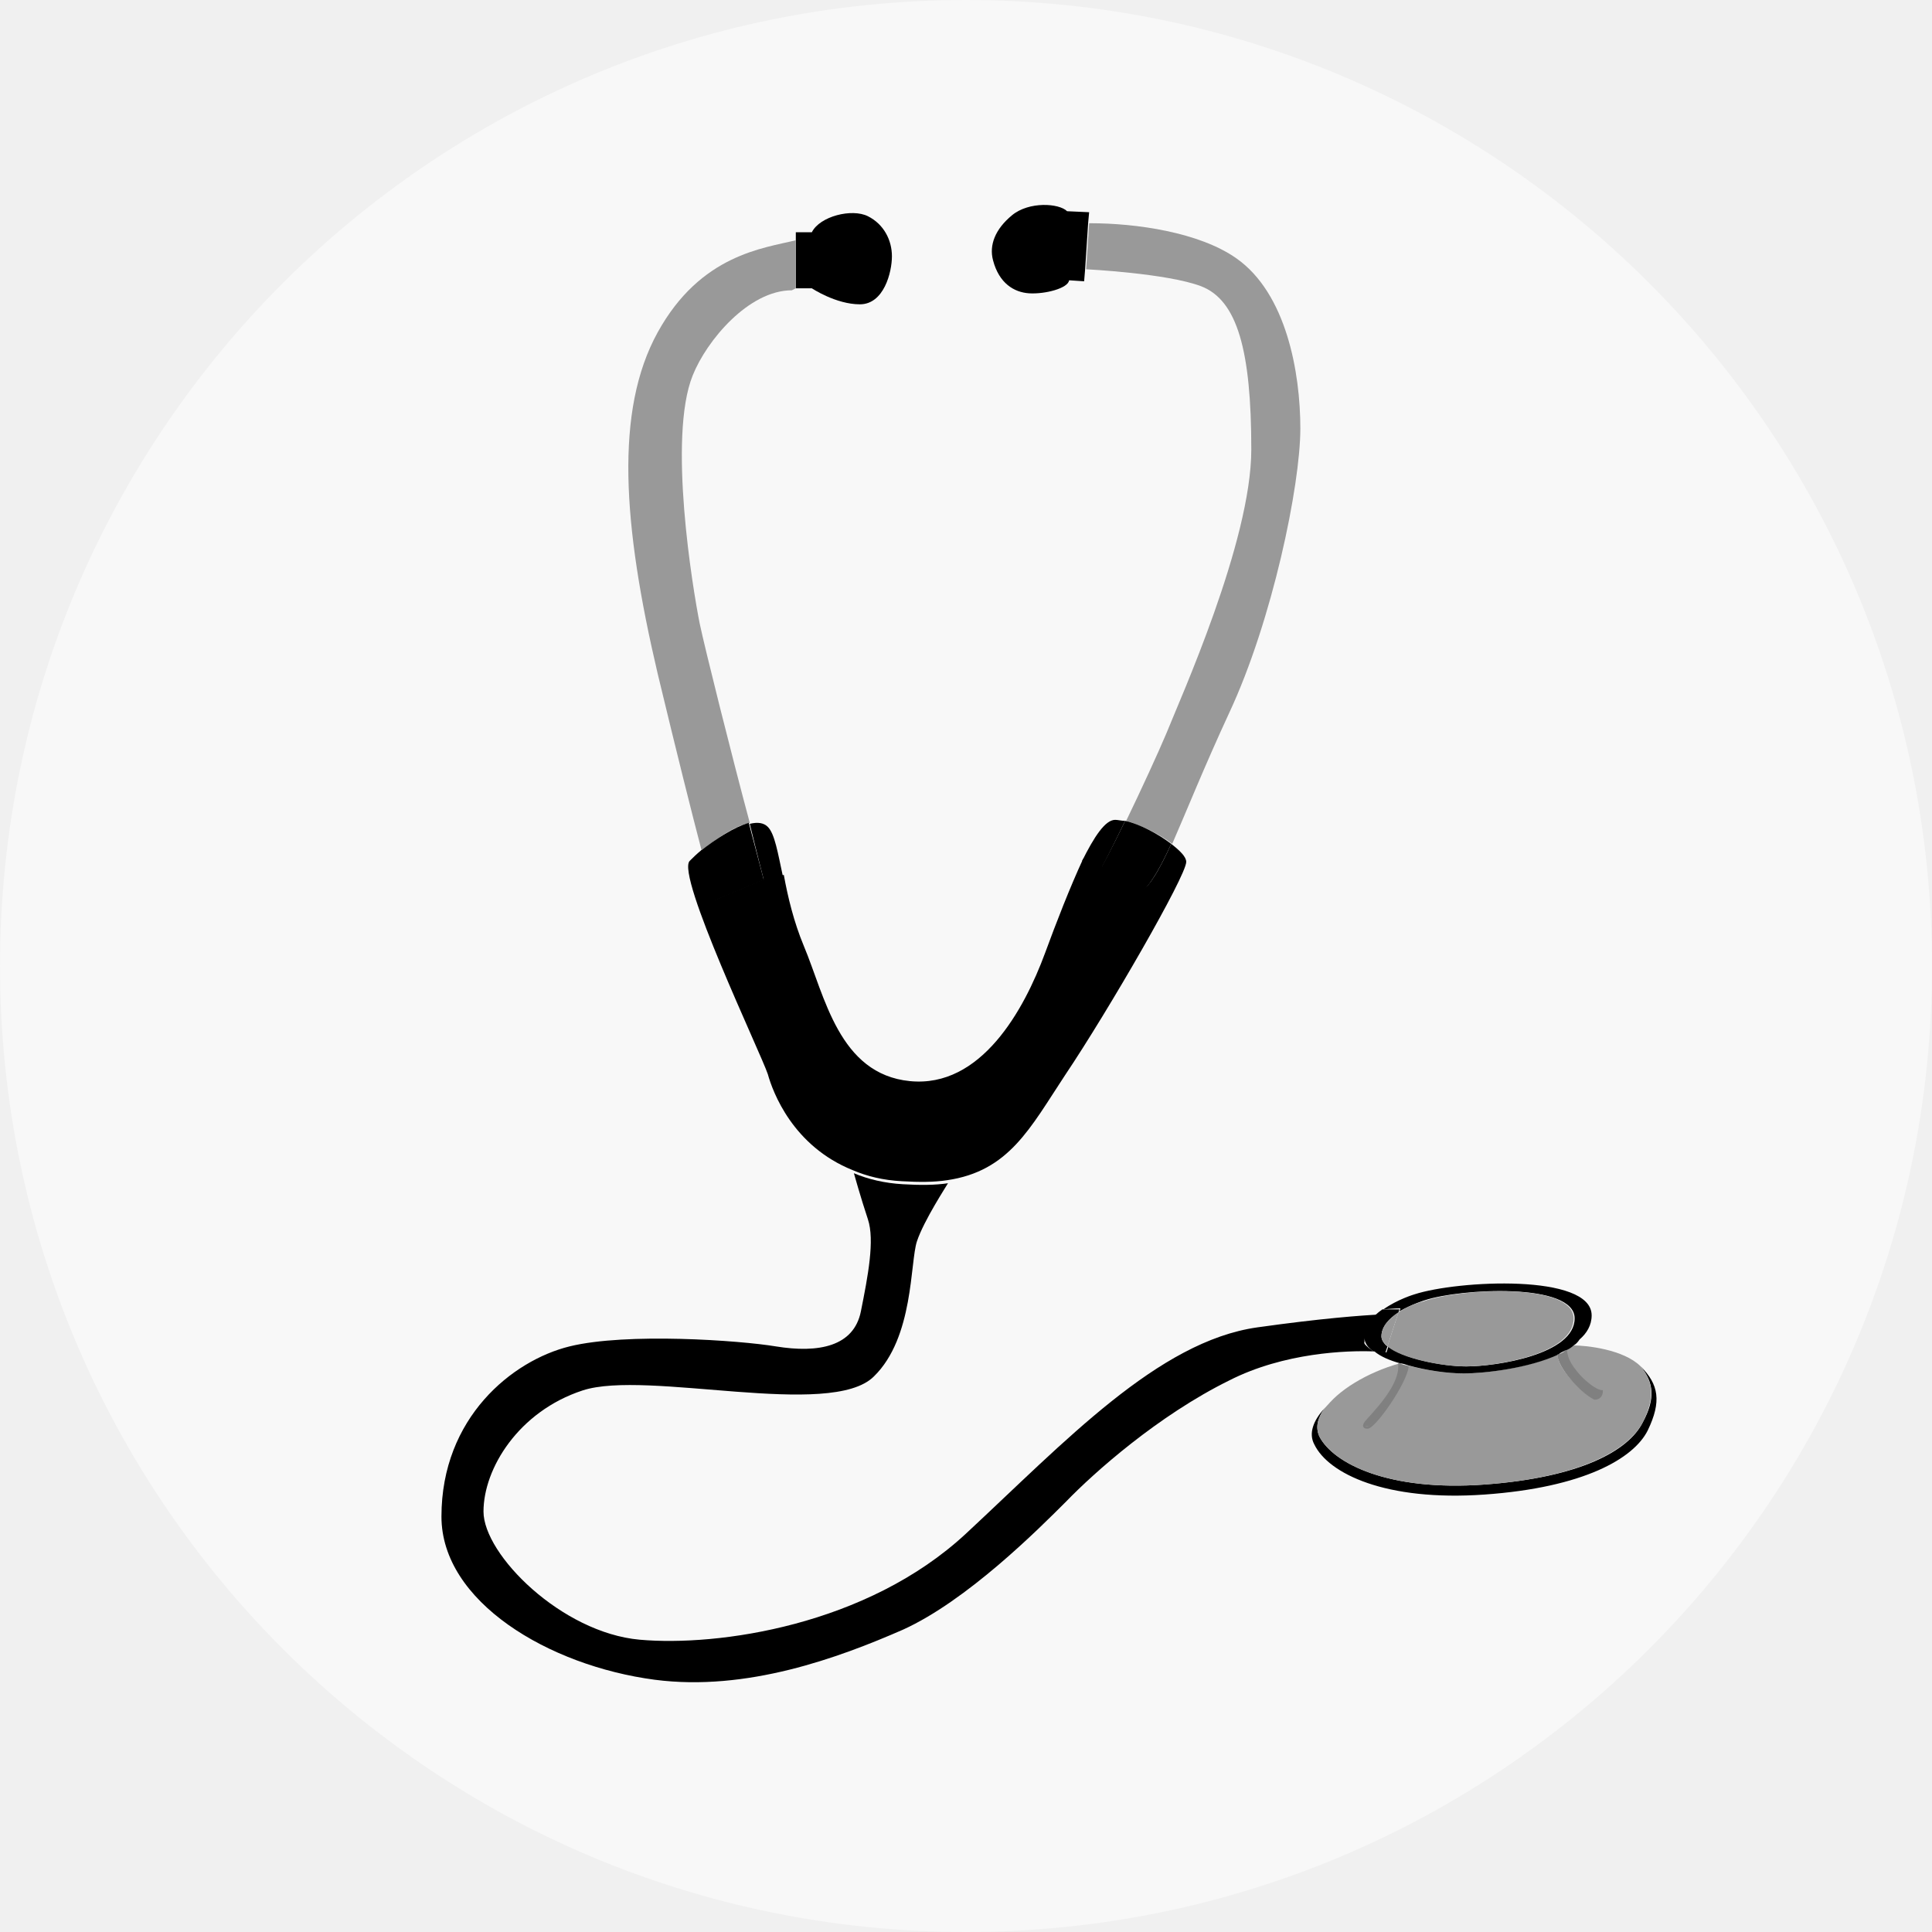
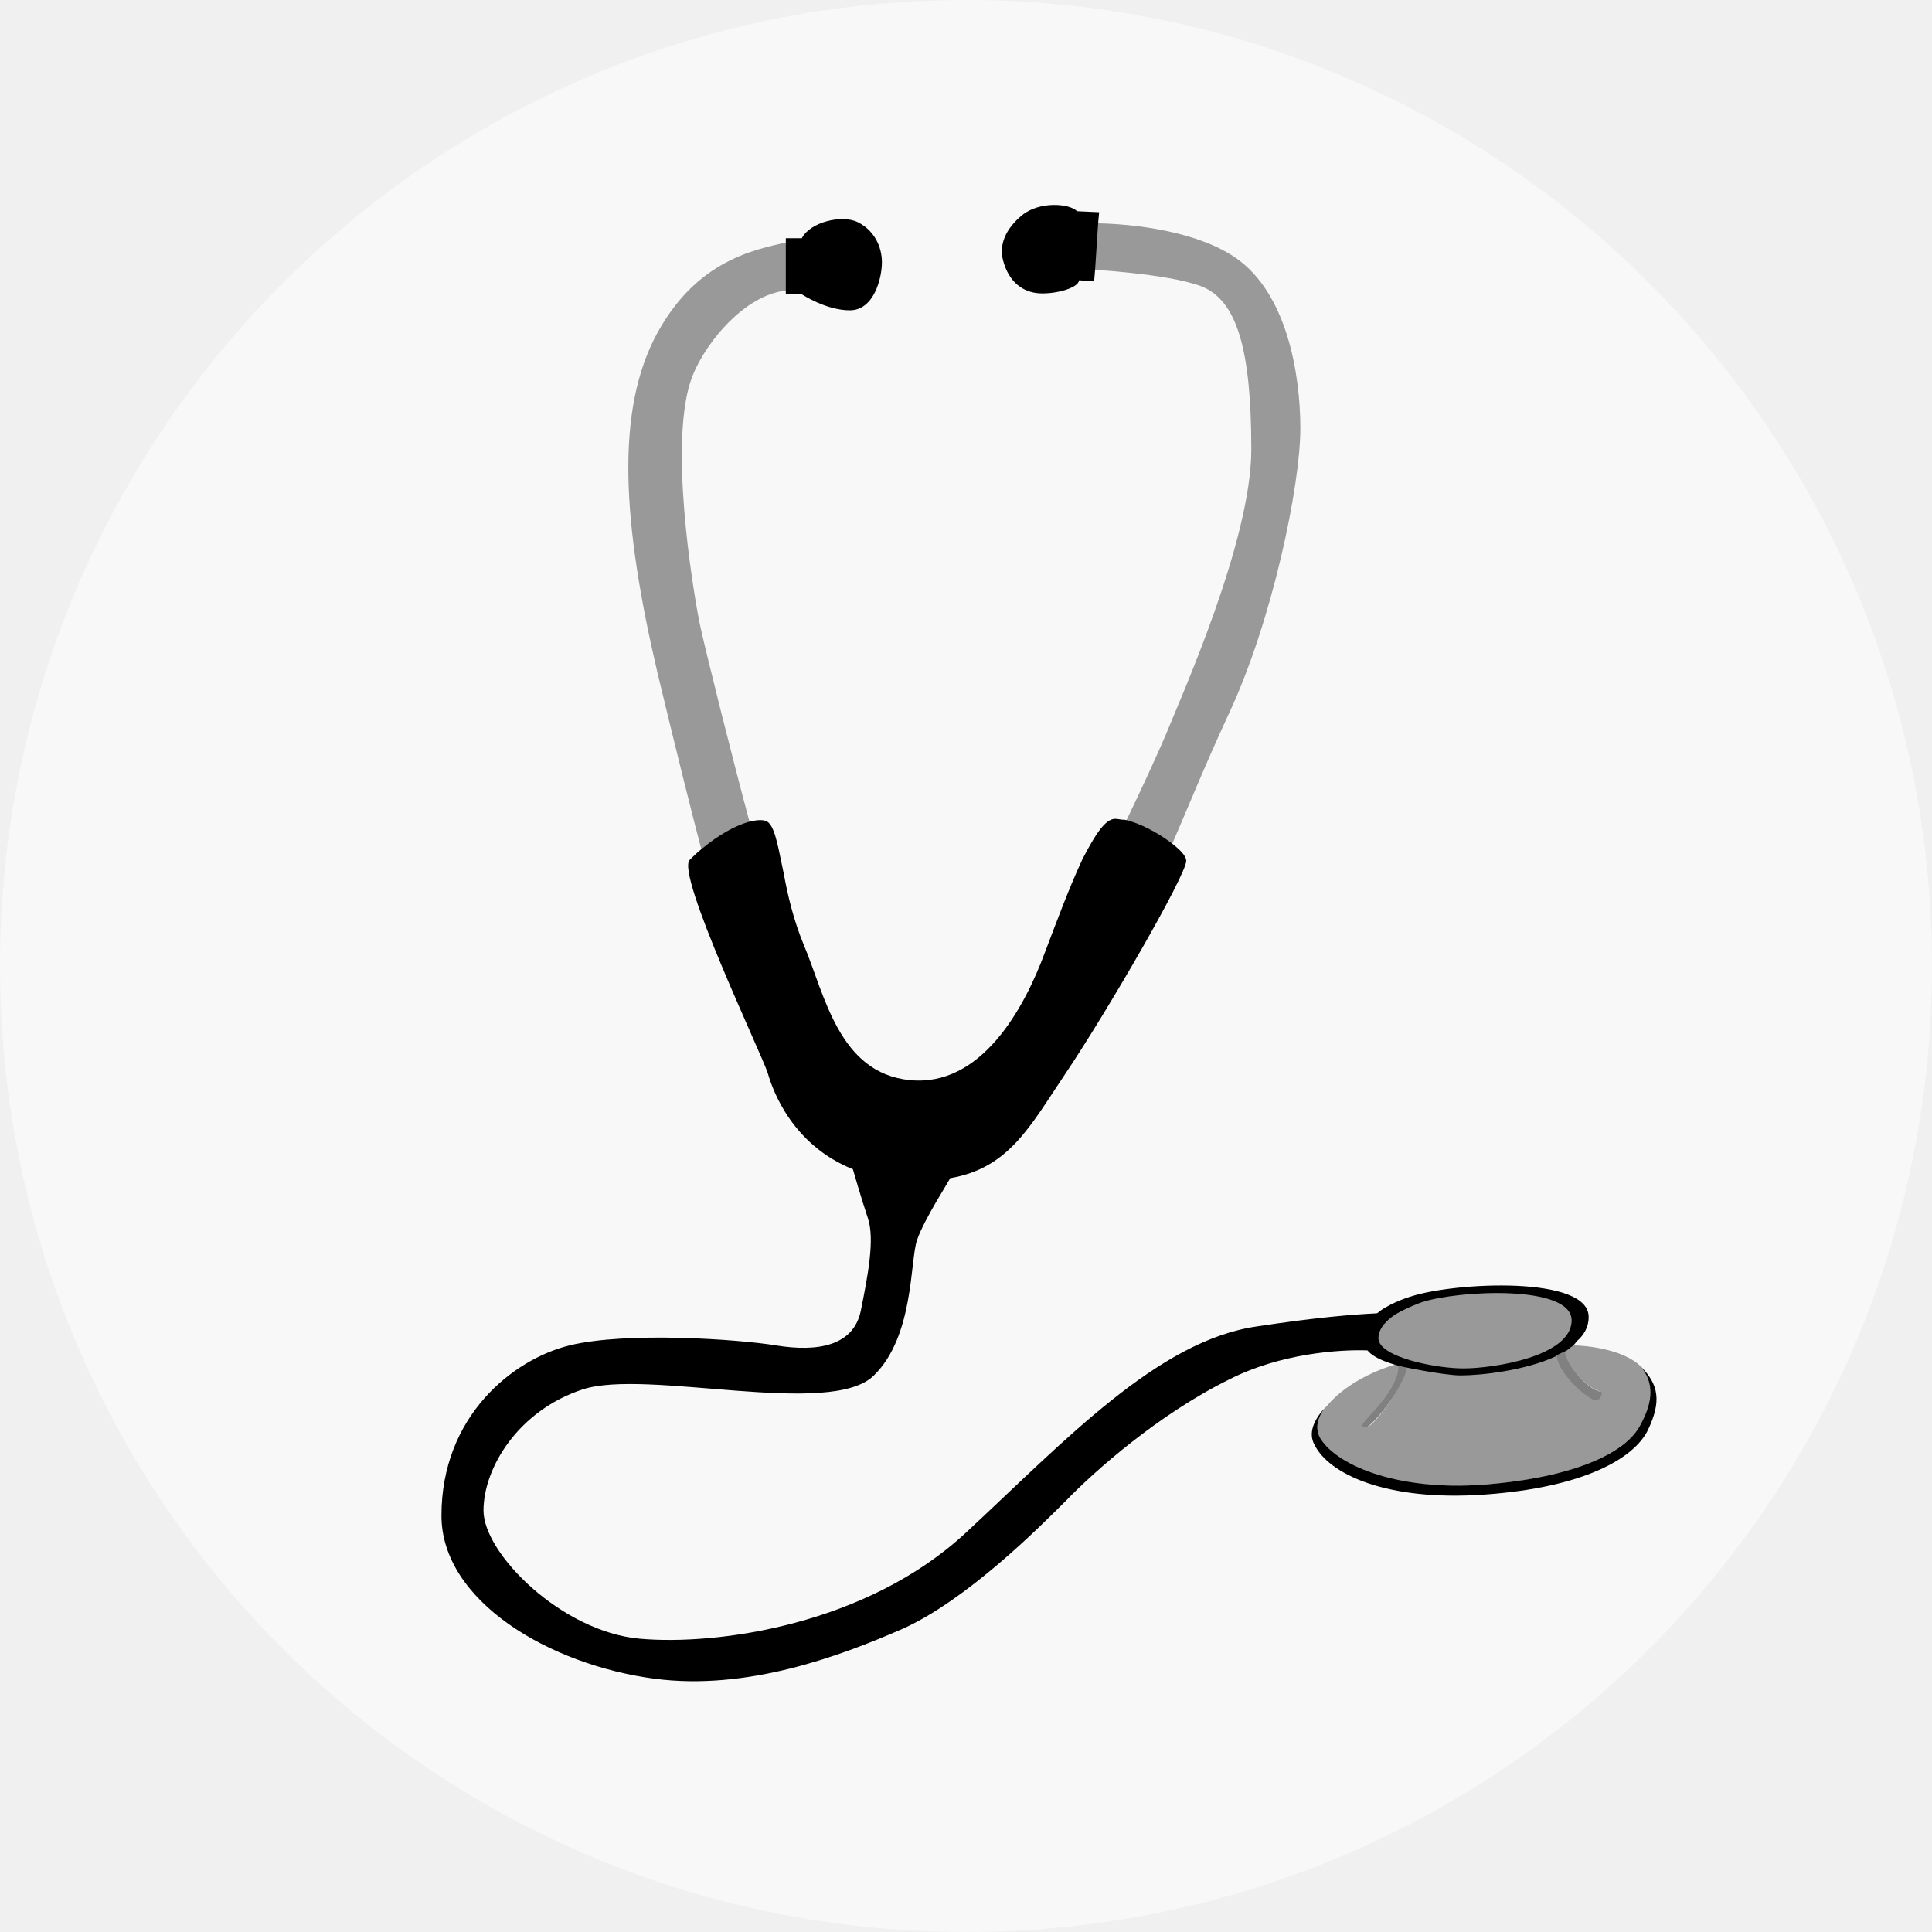
<svg xmlns="http://www.w3.org/2000/svg" version="1.1" id="Layer_1" x="0px" y="0px" viewBox="0 0 193 193" style="enable-background:new 0 0 193 193;" xml:space="preserve">
  <style type="text/css">
- 	.st0{opacity:0.5;fill:#FFFFFF;}
+ 	.st0{opacity:0.5;fill:#FFFFFF;enable-background:new    ;}
	.st1{fill:#999999;}
	.st2{fill:#808080;}
- 	.st3{fill:none;stroke:#808080;stroke-width:0.25;stroke-miterlimit:10;}
</style>
  <circle class="st0" cx="96.5" cy="96.5" r="96.5" />
-   <g id="XMLID_8_">
-     <g>
-       <path d="M163.9,136.5c1.8,1.8,2.1,3.5,0.7,6.4c-1.4,2.8-6.4,5.7-16.3,6.4c-9.9,0.7-15.6-2.1-17-5c-0.6-1.1-0.1-2.4,1-3.6    c-0.7,1-0.9,1.9-0.5,2.8c1.4,2.7,6.9,5.5,16.5,4.8c9.6-0.7,14.4-3.4,15.8-6.2C165.4,139.7,165.2,138.1,163.9,136.5z" />
-       <path class="st1" d="M163.9,136.5c1.3,1.6,1.4,3.2,0.2,5.6c-1.4,2.7-6.2,5.5-15.8,6.2c-9.6,0.7-15.1-2.1-16.5-4.8    c-0.4-0.9-0.2-1.8,0.5-2.8c1.6-1.7,4.5-3.3,7.5-4.1c-0.1,2-2.6,4.5-3.2,5.2c0,0-0.7,0.7,0,0.7s3.8-4.4,4-6.1    c1.9,0.5,4,0.8,5.5,0.8c2.2,0,6.5-0.5,9.5-1.9c-0.1,1.2,2.2,3.7,3.6,4.4c0.7,0,0.7-0.7,0.7-0.7s-0.7,0-2.1-1.4    c-1.4-1.4-1.4-2.1-1.5-2.7v0c0.3-0.2,0.6-0.3,0.8-0.5C158.5,134.4,162.2,134.8,163.9,136.5C163.9,136.5,163.9,136.5,163.9,136.5z" />
-       <path class="st2" d="M160,139c0,0,0,0.7-0.7,0.7c-1.4-0.7-3.6-3.2-3.6-4.4c0.2-0.1,0.5-0.2,0.7-0.4v0c0.1,0.5,0.1,1.2,1.5,2.7    C159.3,139,160,139,160,139z" />
-       <path d="M157.2,134.4c-0.2,0.2-0.5,0.4-0.8,0.5c-0.2,0.1-0.5,0.2-0.7,0.4c-3,1.4-7.4,1.9-9.5,1.9c-1.6,0-3.7-0.3-5.5-0.8    c-0.3-0.1-0.6-0.2-0.8-0.2c-1.1-0.3-2-0.7-2.6-1.2c0.8,0,1.2,0.1,1.2,0.1l0.2-0.6c1.4,1.2,5.4,2,7.8,2c3,0,10.8-1.2,10.8-4.8    c0-3.6-11.4-3-15-1.8c0,0-1.3,0.4-2.5,1.1l0.1-0.3c0,0-0.6,0-1.7,0.1c1.4-1,3.1-1.5,3.1-1.5c4.3-1.4,17.7-2.1,17.7,2.1    c0,1-0.5,1.8-1.2,2.4C157.6,134.1,157.4,134.3,157.2,134.4z" />
-       <path class="st1" d="M157.2,131.7c0,3.6-7.8,4.8-10.8,4.8c-2.4,0-6.4-0.8-7.8-2l1.1-3.4c1.2-0.8,2.5-1.1,2.5-1.1    C145.8,128.7,157.2,128.1,157.2,131.7z" />
-       <path class="st2" d="M139.8,136.7c0-0.2,0-0.3,0-0.5c0.3,0.1,0.6,0.2,0.8,0.2c-0.2,1.7-3.3,6.1-4,6.1s0-0.7,0-0.7    C137.3,141.2,139.8,138.7,139.8,136.7z" />
-       <path class="st1" d="M139.8,136.2c0,0.1,0,0.3,0,0.5c-3,0.8-5.9,2.3-7.5,4.1C133.6,138.9,136.6,137.1,139.8,136.2z" />
-       <path d="M139.8,130.8l-0.1,0.3c-0.9,0.6-1.7,1.4-1.7,2.4c0,0.3,0.2,0.7,0.6,1l-0.2,0.6c0,0-0.4,0-1.2-0.1    c-0.6-0.4-0.9-0.9-0.9-1.4c0-1.2,0.8-2.1,1.8-2.8C139.2,130.8,139.8,130.8,139.8,130.8z" />
-       <path class="st1" d="M139.7,131.1l-1.1,3.4c-0.3-0.3-0.6-0.6-0.6-1C138,132.5,138.8,131.7,139.7,131.1z" />
-       <path d="M137.2,135c-2.6-0.1-8.9,0.1-14.4,2.9c-7.1,3.5-13.5,9.2-16.3,12.1c-2.8,2.8-9.9,9.9-16.3,12.8c-6.4,2.8-15.6,6.2-24.8,5    c-10.6-1.4-21.3-7.8-21.3-16.3c0-9.9,7.1-15.6,12.8-17s17-0.6,20.6,0c4.3,0.7,7.8,0,8.5-3.5c0.7-3.5,1.4-7.1,0.7-9.2    s-1.4-4.6-1.4-4.6c1.4,0.6,3.1,1,4.9,1.1c1.7,0.1,3.2,0.1,4.5-0.1c-0.1,0.2-2.4,3.7-3.1,5.8c-0.7,2.1-0.3,9.6-4.3,13.5    c-4.3,4.3-22.7-0.7-29.1,1.4c-6.4,2.1-9.9,7.8-9.9,12.1c0,4.3,7.8,12.1,15.6,12.8s22.7-1.4,32.6-10.6s19.2-19.2,29.1-20.6    c6.4-0.9,10.4-1.2,12.5-1.3c-1,0.7-1.8,1.6-1.8,2.8C136.2,134.2,136.6,134.6,137.2,135z" />
-       <path class="st1" d="M123.5,25.8c5,3.5,6.4,11.4,6.4,17c0,5.7-2.8,19.2-7.1,28.4c-2.5,5.4-4.3,9.9-5.7,13.1    c-1.3-1-3.2-1.9-4.6-2.3c1.5-3.1,3.2-6.8,4-8.7c1.4-3.5,8.5-19.2,8.5-28.4c0-9.9-1.4-14.9-5-16.3c-3.4-1.3-11.5-1.7-11.5-1.7    l0.3-4.6l0.1,0C113.5,22.3,119.8,23.2,123.5,25.8z" />
-       <path d="M117,84.3c0.9,0.7,1.5,1.3,1.5,1.8c0,1.4-7.8,14.9-12.1,21.3c-3.5,5.3-5.6,9.6-11.8,10.5c0,0,0,0,0,0    c-1.3,0.2-2.8,0.2-4.5,0.1c-1.9-0.1-3.5-0.5-4.9-1.1c-6-2.4-8-7.8-8.5-9.6c-0.7-2.1-9.2-19.9-7.8-21.3c0.3-0.3,0.7-0.7,1.2-1.1    c0.8,3.3,1.3,5,1.3,5l5-2.1l1.9-0.4c0.4,2.2,1,4.7,2,7.1c2.1,5,3.5,12.8,10.6,13.5c7.1,0.7,11.4-7.1,13.5-12.8    c1.1-3,2.5-6.6,3.8-9.4l1.9,0.8c0,0,2.1,4.3,4.3,2.1C115.1,88.1,116,86.5,117,84.3z" />
-       <path d="M112.4,82c1.4,0.3,3.3,1.3,4.6,2.3c-1,2.2-1.9,3.8-2.8,4.7c-2.1,2.1-4.3-2.1-4.3-2.1S111.1,84.7,112.4,82z" />
-       <path d="M111.4,81.9c0.3,0,0.6,0.1,1,0.1c-1.3,2.7-2.4,4.8-2.4,4.8l-1.9-0.8C109.3,83.6,110.4,81.9,111.4,81.9z" />
-       <path d="M108.8,21.2l-0.1,1.1l-0.3,4.6l-0.1,1.2l-1.5-0.1c-0.1,0.8-2.4,1.4-4,1.3c-1.5-0.1-3-1-3.6-3.3c-0.4-1.5,0.2-3.1,1.9-4.5    c1.7-1.4,4.7-1.2,5.5-0.4L108.8,21.2z" />
-       <path d="M86.7,21.6c1.6,0.8,2.4,2.4,2.4,4s-0.8,4.8-3.2,4.8c-2.4,0-4.8-1.6-4.8-1.6h-1.6V24v-0.8h1.6    C81.9,21.6,85.1,20.8,86.7,21.6z" />
-       <path class="st1" d="M79.5,24v4.8L79.1,29c-4.3,0-8.5,5-9.9,8.5c-2.5,6.2,0,21.3,0.7,24.8c0.5,2.4,3.2,13.2,5,19.9    c-1.5,0.3-3.4,1.6-4.8,2.8c-1-3.8-2.5-9.8-4.4-17.7c-3.5-14.9-4.3-26.3,0-34.1S76.3,24.8,79.5,24z" />
-       <path d="M78.2,87.5l-1.9,0.4c0,0-0.6-2.3-1.4-5.6c0.8-0.2,1.4-0.1,1.8,0.3C77.4,83.3,77.7,85.2,78.2,87.5z" />
-       <path d="M76.3,87.9l-5,2.1c0,0-0.5-1.7-1.3-5c1.5-1.2,3.4-2.4,4.8-2.8C75.7,85.6,76.3,87.9,76.3,87.9z" />
-     </g>
-     <g>
-       <path class="st3" d="M156.4,134.9c0.1,0.5,0.1,1.2,1.5,2.7c1.4,1.4,2.1,1.4,2.1,1.4s0,0.7-0.7,0.7c-1.4-0.7-3.6-3.2-3.6-4.4" />
-       <path class="st3" d="M139.8,136.2c0,0.1,0,0.3,0,0.5c-0.1,2-2.6,4.5-3.2,5.2c0,0-0.7,0.7,0,0.7s3.8-4.4,4-6.1" />
-     </g>
+   <g>
+     <path class="st1" d="M163.9,136.5c-1.7-1.7-5.4-2.1-6.8-2.1c-0.2,0.2-0.5,0.3-0.8,0.5c0.1,0.6,0.1,1.3,1.5,2.7   c1.4,1.4,2.1,1.4,2.1,1.4s0,0.7-0.7,0.7c-1.4-0.7-3.7-3.2-3.6-4.4c-3,1.4-7.3,1.9-9.5,1.9c-1.5,0-3.6-0.3-5.5-0.8   c-0.2,1.7-3.3,6.1-4,6.1c-0.7,0,0-0.7,0-0.7c0.6-0.7,3-3.1,3.2-5.1c0,0,0,0,0,0c0-0.2,0-0.4,0-0.5c-3,0.8-5.7,2.4-7.2,4.2   c-0.1,0.1-0.2,0.2-0.3,0.3c-0.7,1-0.9,1.9-0.5,2.8c1.4,2.7,6.9,5.5,16.5,4.8c9.6-0.7,14.4-3.5,15.8-6.2   C165.3,139.7,165.2,138.1,163.9,136.5z" />
+     <path d="M163.9,136.5c1.8,1.8,2.1,3.5,0.7,6.4c-1.4,2.8-6.4,5.7-16.3,6.4c-9.9,0.7-15.6-2.1-17-5c-0.6-1.1-0.1-2.4,1-3.6   c-0.7,1-0.9,1.9-0.5,2.8c1.4,2.7,7.5,5.5,16.5,4.8c9-0.7,14.2-3.2,15.6-6C165.2,139.9,165.2,138.1,163.9,136.5z" />
+     <path class="st1" d="M141.8,130.1c0,0-1.3,0.3-2.6,1.1c-0.9,0.6-1.8,1.4-1.8,2.5c0,0.4,0.3,0.7,0.6,1c1.4,1.2,5.6,2.1,8.1,2.1   c3.1,0,11.2-1.2,11.2-5C157.3,128.2,145.5,128.8,141.8,130.1z" />
+     <path class="st1" d="M123.5,25.8c5,3.5,6.4,11.4,6.4,17c0,5.7-2.8,19.2-7.1,28.4c-2.5,5.4-4.3,9.9-5.7,13.1c-1.3-1-3.2-1.9-4.6-2.3   c1.5-3.1,3.2-6.8,4-8.7c1.4-3.5,8.5-19.2,8.5-28.4c0-9.9-1.4-14.9-5-16.3c-3.4-1.3-11.5-1.7-11.5-1.7l0.3-4.6h0.1   C113.5,22.3,119.8,23.2,123.5,25.8z" />
+     <path class="st1" d="M79.5,24v4.8L79.1,29c-4.3,0-8.5,5-9.9,8.5c-2.5,6.2,0,21.3,0.7,24.8c0.5,2.4,3.2,13.2,5,19.9   c-1.5,0.3-3.4,1.6-4.8,2.8c-1-3.8-2.5-9.8-4.4-17.7c-3.5-14.9-4.3-26.3,0-34.1S76.3,24.8,79.5,24z" />
+     <path d="M109.8,21.2l-0.1,1.1l-0.3,4.6l-0.1,1.2l-1.5-0.1c-0.1,0.8-2.4,1.4-4,1.3c-1.5-0.1-3-1-3.6-3.3c-0.4-1.5,0.2-3.1,1.9-4.5   c1.7-1.4,4.7-1.2,5.5-0.4L109.8,21.2z" />
+     <path d="M85.7,22.2c1.6,0.8,2.4,2.4,2.4,4S87.3,31,84.9,31c-2.4,0-4.8-1.6-4.8-1.6h-1.6v-4.8v-0.8h1.6   C80.9,22.2,84.1,21.4,85.7,22.2z" />
+     <path class="st2" d="M156.3,134.8c0.1,0.5,0.1,1.3,1.6,2.9c1.5,1.5,2.1,1.3,2.1,1.3s0.1,0.9-0.7,0.9c-1.5-0.7-3.8-3.1-3.8-4.6" />
+     <path class="st2" d="M139.7,136.1c0,0.1,0,0.3,0,0.5c-0.1,2.1-2.7,4.6-3.3,5.3c0,0-0.7,0.7,0,0.7s4.2-4.5,4.2-6.3" />
+     <path d="M141,129.5c0,0-1.8,0.5-3.2,1.5c0,0,0,0,0,0c0,0,0,0,0,0c0,0,0,0,0,0c0,0,0,0,0,0c-0.1,0.1-0.2,0.2-0.3,0.2   c-2.2,0.1-6,0.4-11.9,1.3c-9.9,1.4-19.2,11.4-29.1,20.6c-9.9,9.2-24.8,11.3-32.6,10.6c-7.8-0.7-15.6-8.5-15.6-12.8s3.5-10,9.9-12.1   c6.4-2.1,24.8,2.9,29.1-1.4c4-3.9,3.6-11.4,4.3-13.5c0.7-2.1,3.4-6.2,3.3-6.2c5.9-1,8-5.2,11.5-10.4c4.3-6.4,12.1-19.9,12.1-21.3   c0-0.5-0.6-1.1-1.5-1.8c-1.3-1-3.2-2-4.6-2.3c-0.4,0-0.7-0.1-1-0.1c-1,0-2,1.6-3.2,3.9l0,0c0,0,0,0,0,0c0,0.1-0.1,0.1-0.1,0.2l0,0   c-1.3,2.8-2.6,6.3-3.7,9.2c-2.1,5.7-6.4,13.5-13.5,12.8c-7.1-0.7-8.5-8.5-10.6-13.5c-1-2.4-1.6-4.9-2-7.1c-0.5-2.3-0.8-4.4-1.5-5.1   c-0.4-0.4-1.2-0.3-2-0.1c-1.4,0.4-3,1.3-4.7,2.7c-0.5,0.4-0.9,0.8-1.2,1.1c-1.4,1.4,7.1,19.2,7.8,21.3c0.5,1.8,2.5,7.2,8.5,9.6   c0,0,0.8,2.8,1.5,4.9c0.7,2.1,0,5.7-0.7,9.2s-4.2,4.2-8.5,3.5c-3.6-0.6-14.9-1.4-20.6,0c-5.7,1.4-12.8,7.1-12.8,17   c0,8.5,10.7,14.9,21.3,16.3c9.2,1.2,18.4-2.2,24.8-5c6.4-2.9,13.5-10,16.3-12.8c2.8-2.9,9.2-8.6,16.3-12.1c5.1-2.6,11-3,13.8-2.9   c0.1,0.1,0.2,0.2,0.3,0.3c0.6,0.5,1.6,0.9,2.7,1.2c0.2,0.1,4.7,1,6.3,1c2.1,0,6.5-0.5,9.5-1.9c0.2-0.2,0.5-0.3,0.7-0.4   c0.3-0.1,0.6-0.3,0.8-0.5c0.2-0.1,0.4-0.3,0.6-0.6c0.7-0.6,1.2-1.4,1.2-2.4C158.8,127.4,145.3,128.1,141,129.5z M146.2,136.7   c-2.4,0-6.5-0.8-7.9-2c-0.4-0.3-0.6-0.7-0.6-1c0-1,0.8-1.8,1.7-2.4c1.2-0.7,2.6-1.2,2.6-1.2c3.6-1.2,15-1.8,15,1.8   C157,135.5,149.2,136.7,146.2,136.7z" />
  </g>
</svg>
